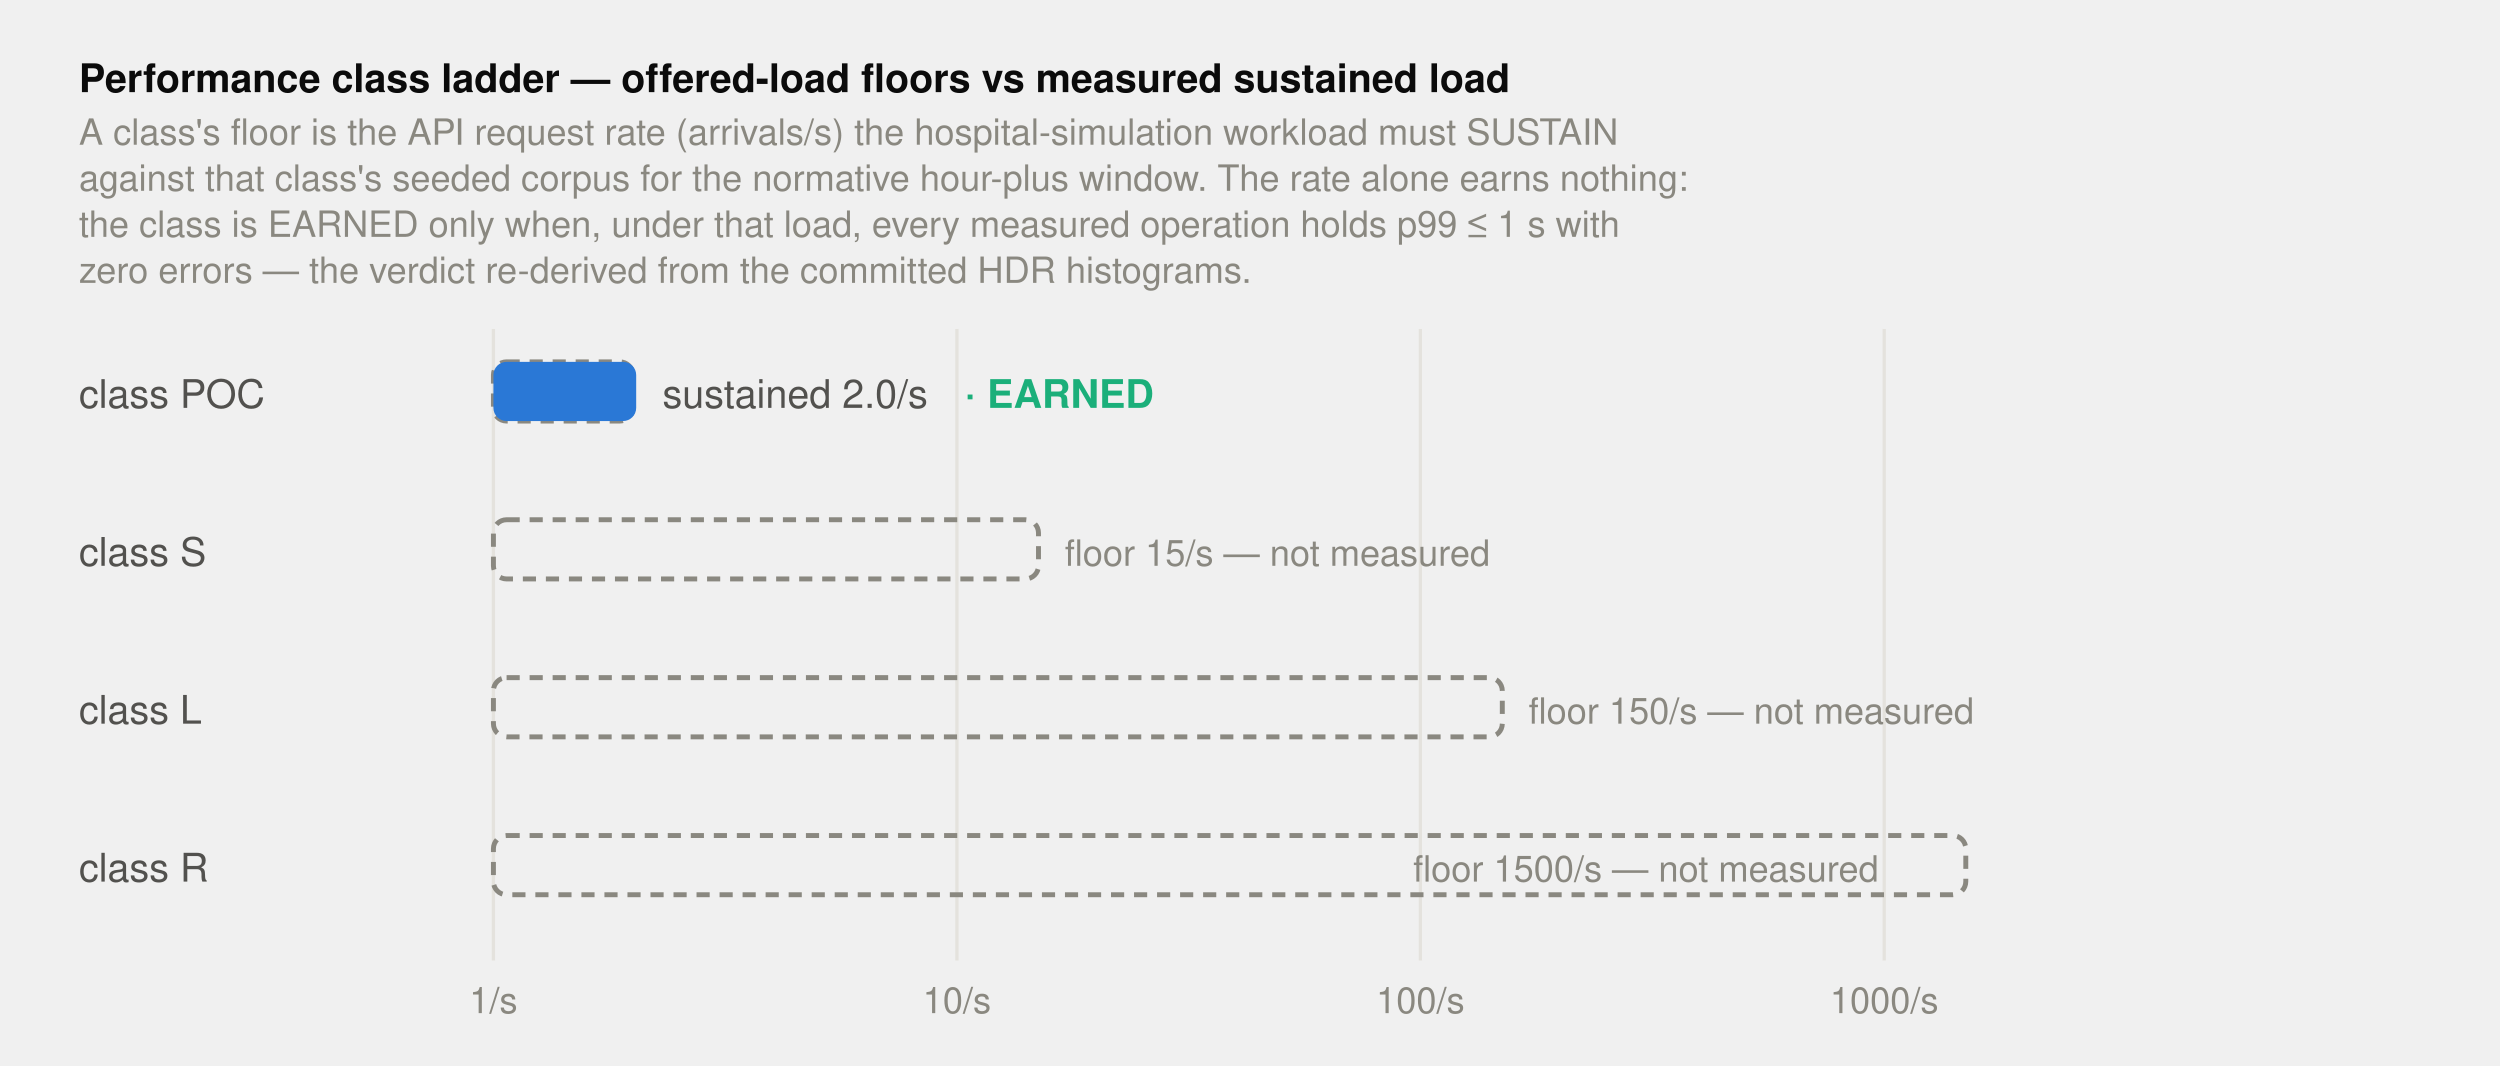
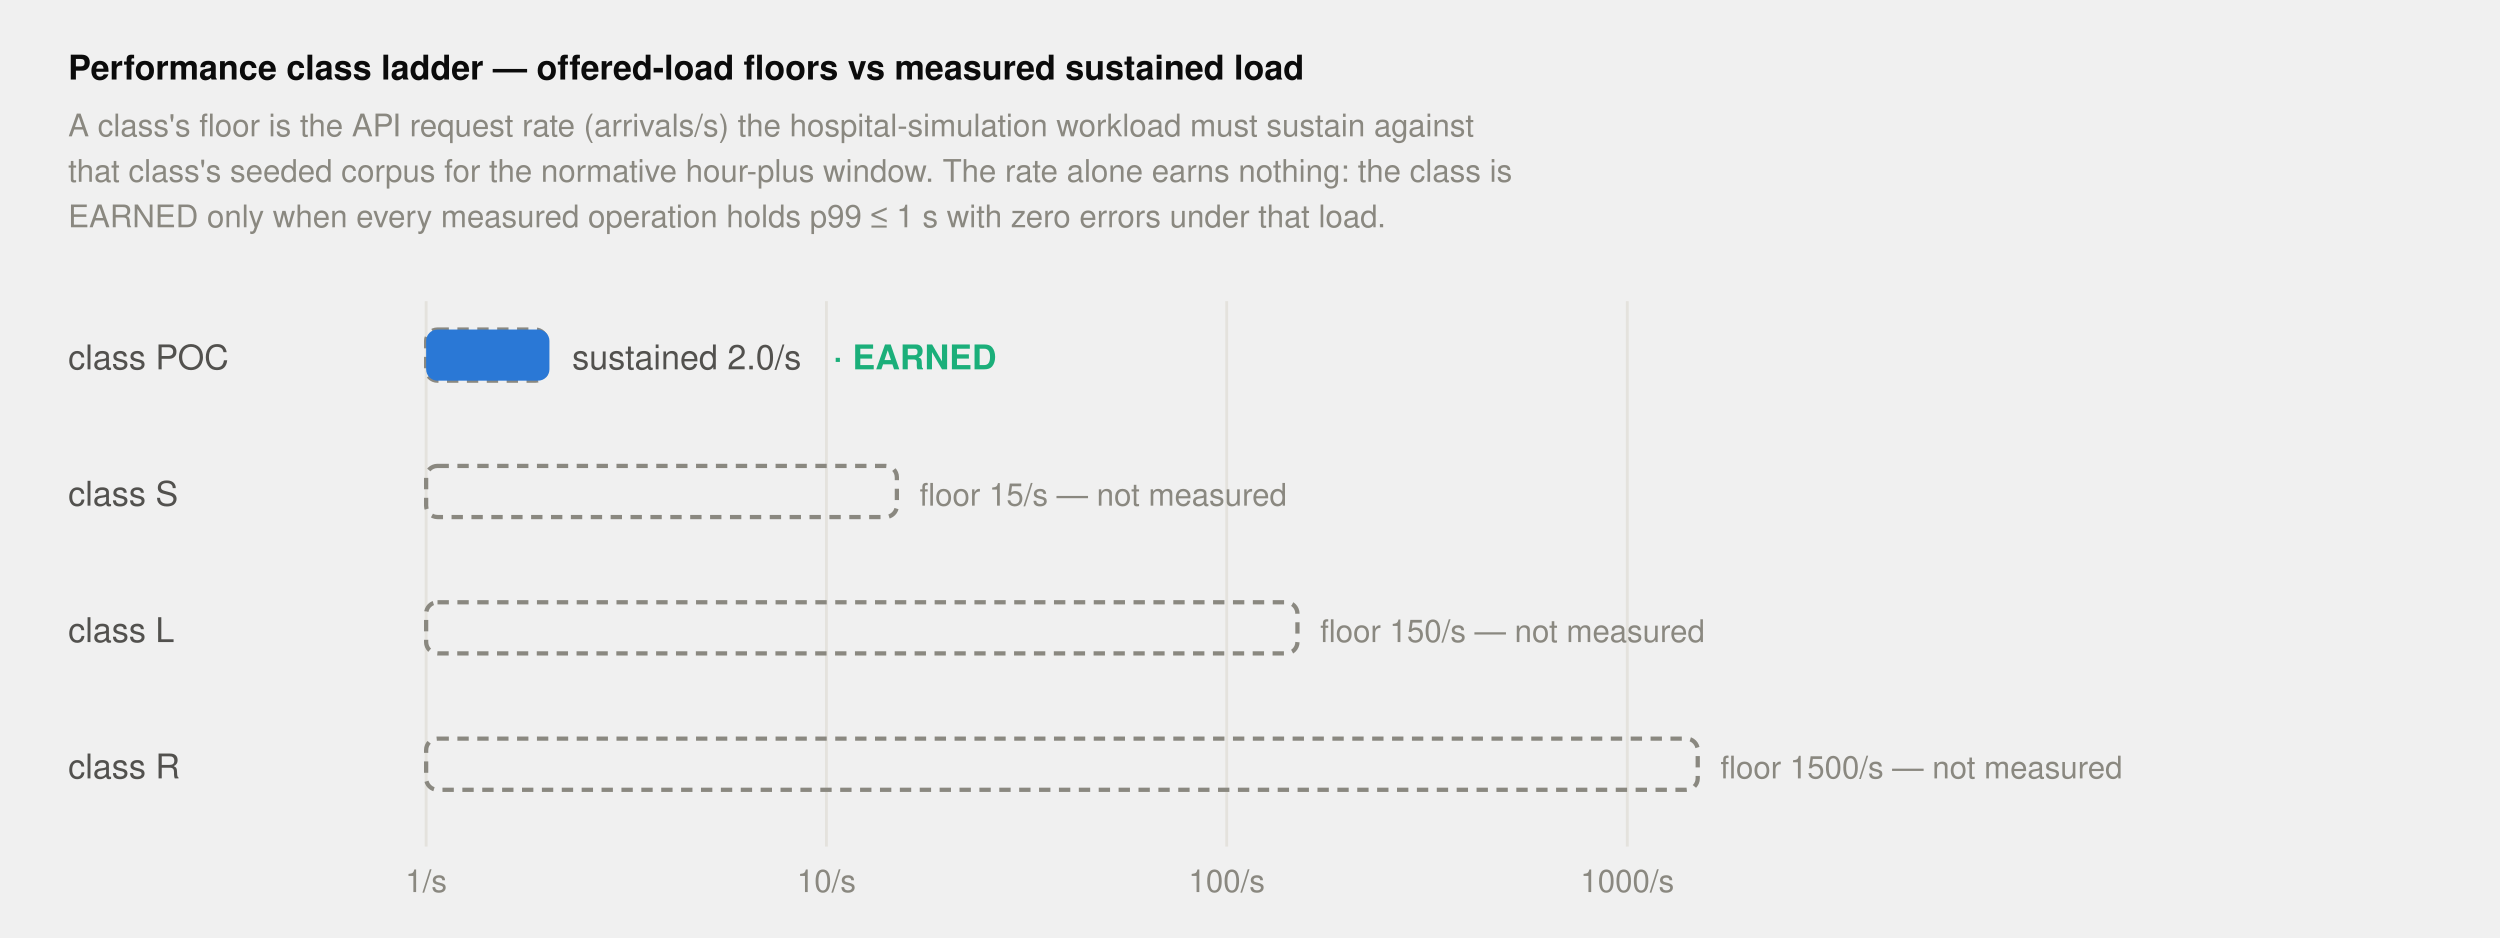
- <svg xmlns="http://www.w3.org/2000/svg" viewBox="0 0 760 324" width="760" height="324" role="img">
+ <svg xmlns="http://www.w3.org/2000/svg" viewBox="0 0 880 330" width="880" height="330" role="img">
  <style>
text { fill: #52514e; font: 12px -apple-system, 'Segoe UI', Helvetica, Arial, sans-serif; }
.title { fill: #0b0b0b; font-weight: 600; }
.muted { fill: #8a8880; font-size: 11px; }
.grid { stroke: #e4e2dd; stroke-width: 1; }
.p50 { fill: #7db4ea; } .p90 { fill: #3d7fd0; } .p99 { fill: #1b5cab; }
.measured { fill: #2a78d6; }
.floor { fill: none; stroke: #8a8880; stroke-width: 1.5; stroke-dasharray: 4 3; }
.earned { fill: #1baf7a; font-weight: 600; }
.notearned { fill: #b3261e; font-weight: 600; }
.slo { stroke: #b3261e; stroke-width: 1.5; stroke-dasharray: 6 4; }
.slotext { fill: #b3261e; font-size: 11px; }
@media (prefers-color-scheme: dark) {
text { fill: #c3c2b7; }
.title { fill: #ffffff; }
.muted { fill: #8f8e85; }
.grid { stroke: #3a3a38; }
.p50 { fill: #3d5f82; } .p90 { fill: #3987e5; } .p99 { fill: #9ec7ef; }
.measured { fill: #3987e5; }
.floor { stroke: #8f8e85; }
.earned { fill: #26c78d; }
.notearned { fill: #e5484d; }
.slo { stroke: #e5484d; }
.slotext { fill: #e5484d; }
}
</style>
  <text x="24" y="28" class="title">Performance class ladder — offered-load floors vs measured sustained load</text>
-   <text x="24" y="44" class="muted">A class's floor is the API request rate (arrivals/s) the hospital-simulation workload must SUSTAIN</text>
-   <text x="24" y="58" class="muted">against that class's seeded corpus for the normative hour-plus window. The rate alone earns nothing:</text>
-   <text x="24" y="72" class="muted">the class is EARNED only when, under that load, every measured operation holds p99 ≤ 1 s with</text>
-   <text x="24" y="86" class="muted">zero errors — the verdict re-derived from the committed HDR histograms.</text>
-   <line x1="150.0" y1="100" x2="150.0" y2="292.0" class="grid" />
-   <text x="150.0" y="308.0" class="muted" text-anchor="middle">1/s</text>
-   <line x1="290.9" y1="100" x2="290.9" y2="292.0" class="grid" />
-   <text x="290.9" y="308.0" class="muted" text-anchor="middle">10/s</text>
-   <line x1="431.8" y1="100" x2="431.8" y2="292.0" class="grid" />
-   <text x="431.8" y="308.0" class="muted" text-anchor="middle">100/s</text>
-   <line x1="572.8" y1="100" x2="572.8" y2="292.0" class="grid" />
-   <text x="572.8" y="308.0" class="muted" text-anchor="middle">1000/s</text>
-   <text x="24" y="124.0">class POC</text>
-   <rect x="150" y="110.0" width="42.4" height="18" rx="4" class="floor" />
-   <rect x="150" y="110.0" width="43.4" height="18" rx="4" class="measured" />
-   <text x="201.4" y="124.0">sustained 2.0/s</text>
-   <text x="293.4" y="124.0" class="earned"> · EARNED</text>
-   <text x="24" y="172.0">class S</text>
-   <rect x="150" y="158.0" width="165.7" height="18" rx="4" class="floor" />
-   <text x="323.7" y="172.0" class="muted">floor 15/s — not measured</text>
-   <text x="24" y="220.0">class L</text>
-   <rect x="150" y="206.0" width="306.7" height="18" rx="4" class="floor" />
-   <text x="464.7" y="220.0" class="muted">floor 150/s — not measured</text>
-   <text x="24" y="268.0">class R</text>
-   <rect x="150" y="254.0" width="447.6" height="18" rx="4" class="floor" />
-   <text x="429.6" y="268.0" class="muted">floor 1500/s — not measured</text>
+   <text x="24" y="48" class="muted">A class's floor is the API request rate (arrivals/s) the hospital-simulation workload must sustain against</text>
+   <text x="24" y="64" class="muted">that class's seeded corpus for the normative hour-plus window. The rate alone earns nothing: the class is</text>
+   <text x="24" y="80" class="muted">EARNED only when every measured operation holds p99 ≤ 1 s with zero errors under that load.</text>
+   <line x1="150.0" y1="106" x2="150.0" y2="298.0" class="grid" />
+   <text x="150.0" y="314.0" class="muted" text-anchor="middle">1/s</text>
+   <line x1="290.9" y1="106" x2="290.9" y2="298.0" class="grid" />
+   <text x="290.9" y="314.0" class="muted" text-anchor="middle">10/s</text>
+   <line x1="431.8" y1="106" x2="431.8" y2="298.0" class="grid" />
+   <text x="431.8" y="314.0" class="muted" text-anchor="middle">100/s</text>
+   <line x1="572.8" y1="106" x2="572.8" y2="298.0" class="grid" />
+   <text x="572.8" y="314.0" class="muted" text-anchor="middle">1000/s</text>
+   <text x="24" y="130.0">class POC</text>
+   <rect x="150" y="116.0" width="42.4" height="18" rx="4" class="floor" />
+   <rect x="150" y="116.0" width="43.4" height="18" rx="4" class="measured" />
+   <text x="201.4" y="130.0">sustained 2.0/s</text>
+   <text x="293.4" y="130.0" class="earned"> · EARNED</text>
+   <text x="24" y="178.0">class S</text>
+   <rect x="150" y="164.0" width="165.7" height="18" rx="4" class="floor" />
+   <text x="323.7" y="178.0" class="muted">floor 15/s — not measured</text>
+   <text x="24" y="226.0">class L</text>
+   <rect x="150" y="212.0" width="306.7" height="18" rx="4" class="floor" />
+   <text x="464.7" y="226.0" class="muted">floor 150/s — not measured</text>
+   <text x="24" y="274.0">class R</text>
+   <rect x="150" y="260.0" width="447.6" height="18" rx="4" class="floor" />
+   <text x="605.6" y="274.0" class="muted">floor 1500/s — not measured</text>
</svg>
